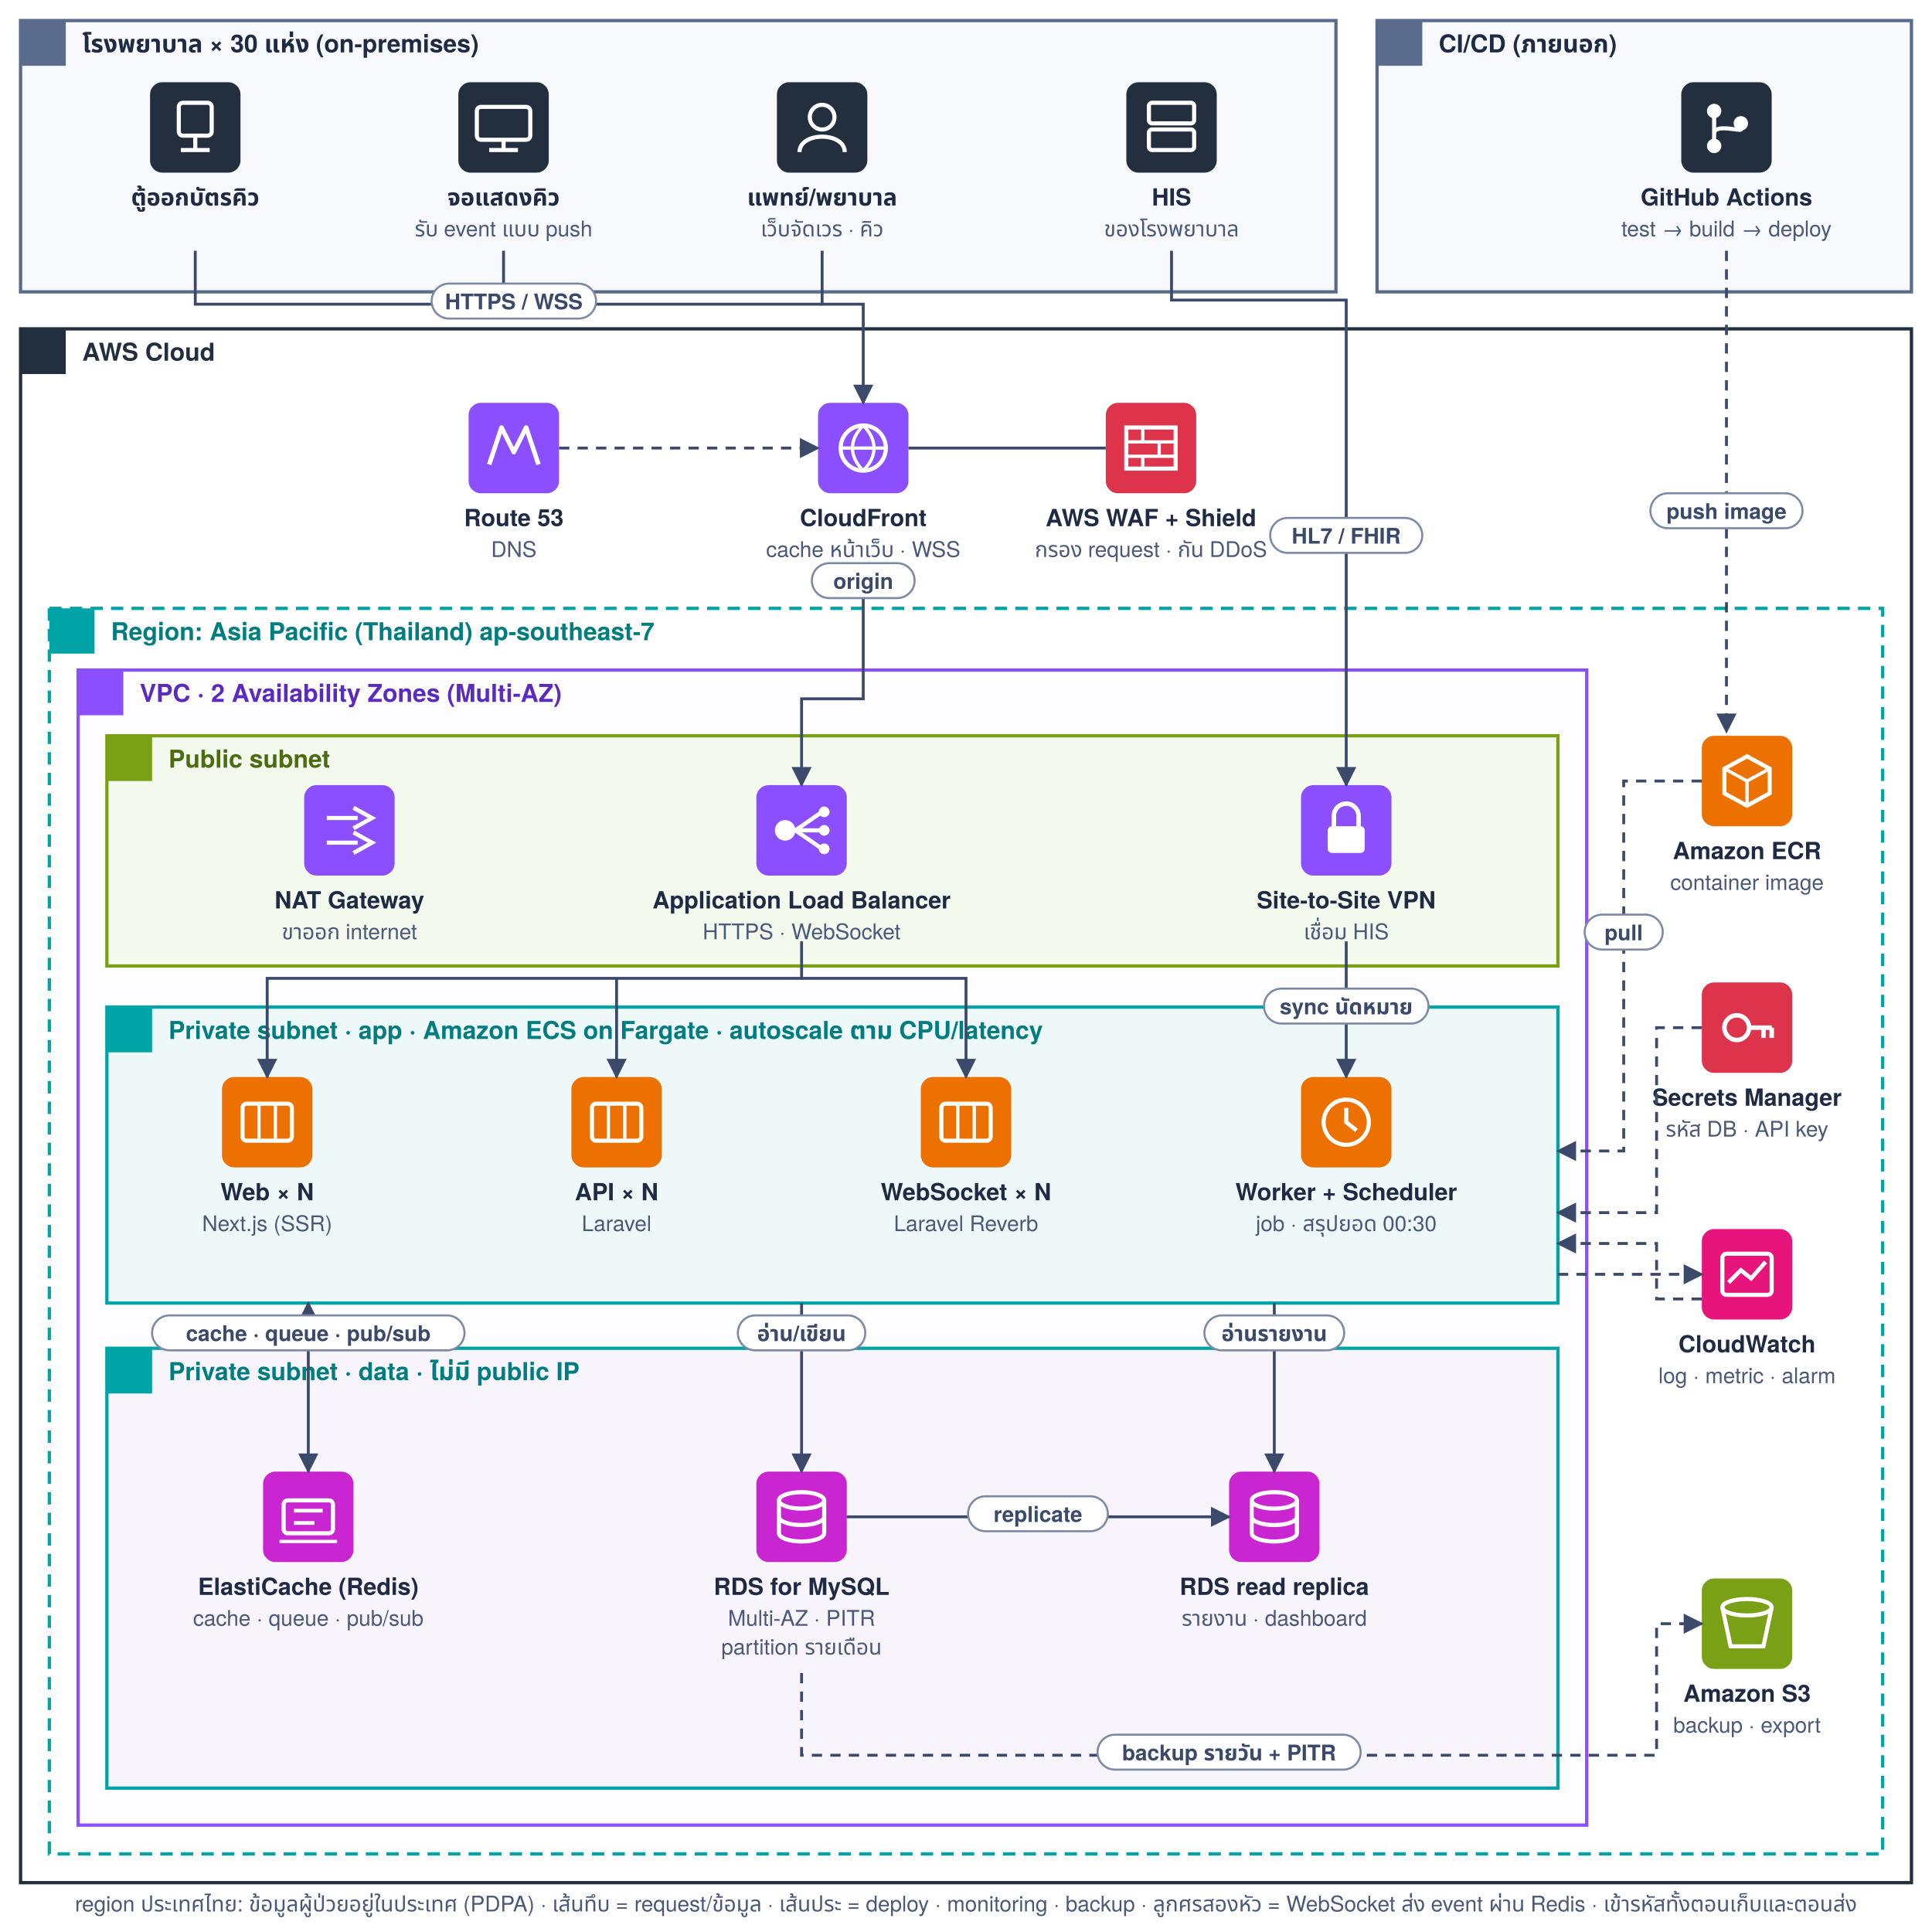
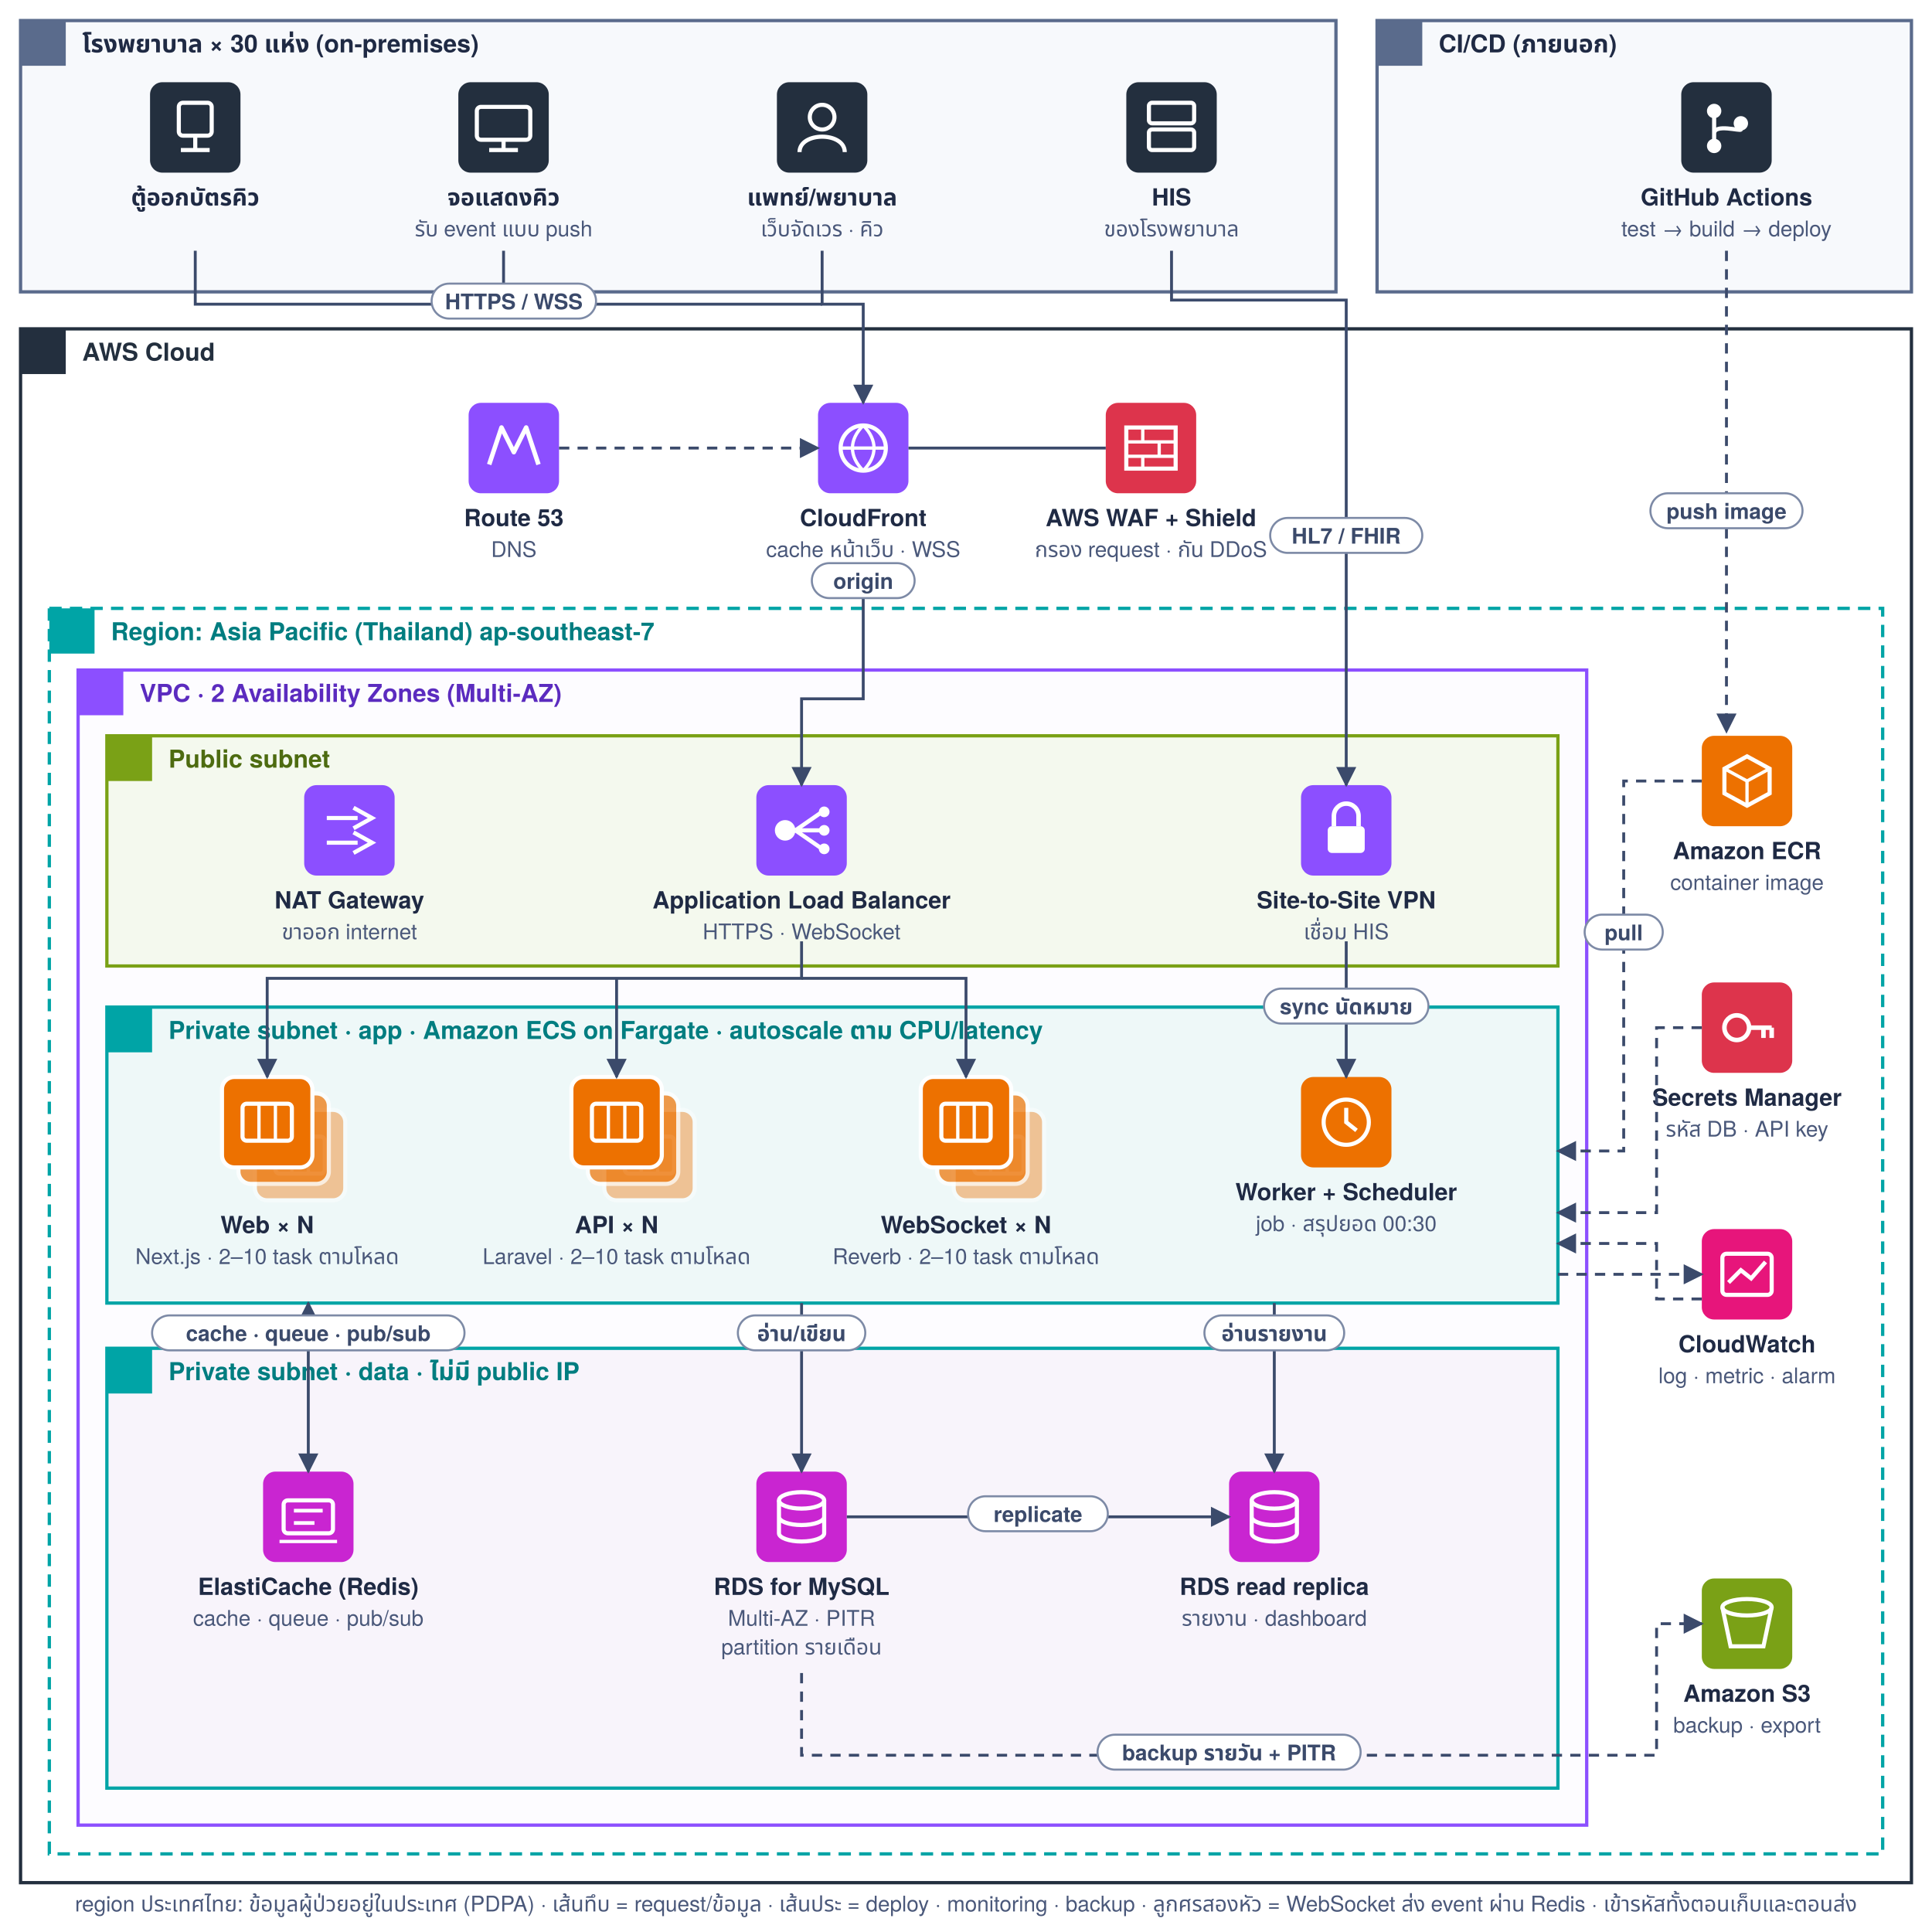
<svg xmlns="http://www.w3.org/2000/svg" viewBox="0 0 940 940" width="940" height="940" font-family="Sarabun, 'Noto Sans Thai', Thonburi, 'Helvetica Neue', sans-serif">
  <defs>
    <marker id="a" viewBox="0 0 10 10" refX="9" refY="5" markerWidth="7" markerHeight="7" orient="auto-start-reverse">
      <path d="M0,0 L10,5 L0,10 z" fill="#3b4a6b" />
    </marker>
  </defs>
  <rect width="940" height="940" fill="#fff" />
  <rect x="10" y="10" width="640" height="132" fill="#f7f9fc" stroke="#5a6b8c" stroke-width="1.6" />
  <rect x="10" y="10" width="22" height="22" fill="#5a6b8c" />
  <text x="40" y="25.5" font-size="12" font-weight="700" fill="#1f2a44" text-anchor="start">โรงพยาบาล × 30 แห่ง (on-premises)</text>
  <rect x="73" y="40" width="44" height="44" rx="6" fill="#232F3E" />
  <rect x="87" y="50" width="16" height="16" rx="2" fill="none" stroke="#fff" stroke-width="2" />
  <path d="M95,66 V72 M88,73 H102" stroke="#fff" stroke-width="2" />
  <text x="95" y="100" font-size="11.5" font-weight="700" fill="#1f2a44" text-anchor="middle">ตู้ออกบัตรคิว</text>
  <rect x="223" y="40" width="44" height="44" rx="6" fill="#232F3E" />
  <rect x="232" y="52" width="26" height="16" rx="2" fill="none" stroke="#fff" stroke-width="2" />
  <path d="M245,68 V72 M238,73 H252" stroke="#fff" stroke-width="2" />
  <text x="245" y="100" font-size="11.5" font-weight="700" fill="#1f2a44" text-anchor="middle">จอแสดงคิว</text>
  <text x="245" y="115" font-size="10.5" font-weight="400" fill="#4a587a" text-anchor="middle">รับ event แบบ push</text>
  <rect x="378" y="40" width="44" height="44" rx="6" fill="#232F3E" />
  <circle cx="400" cy="57" r="6" fill="none" stroke="#fff" stroke-width="2" />
  <path d="M389,74 C389,64 411,64 411,74" fill="none" stroke="#fff" stroke-width="2" />
  <text x="400" y="100" font-size="11.5" font-weight="700" fill="#1f2a44" text-anchor="middle">แพทย์/พยาบาล</text>
  <text x="400" y="115" font-size="10.5" font-weight="400" fill="#4a587a" text-anchor="middle">เว็บจัดเวร · คิว</text>
  <rect x="548" y="40" width="44" height="44" rx="6" fill="#232F3E" />
  <rect x="559" y="50" width="22" height="10" rx="1.5" fill="none" stroke="#fff" stroke-width="2" />
  <rect x="559" y="63" width="22" height="10" rx="1.5" fill="none" stroke="#fff" stroke-width="2" />
  <text x="570" y="100" font-size="11.5" font-weight="700" fill="#1f2a44" text-anchor="middle">HIS</text>
  <text x="570" y="115" font-size="10.5" font-weight="400" fill="#4a587a" text-anchor="middle">ของโรงพยาบาล</text>
  <rect x="670" y="10" width="260" height="132" fill="#f7f9fc" stroke="#5a6b8c" stroke-width="1.6" />
  <rect x="670" y="10" width="22" height="22" fill="#5a6b8c" />
  <text x="700" y="25.5" font-size="12" font-weight="700" fill="#1f2a44" text-anchor="start">CI/CD (ภายนอก)</text>
  <rect x="818" y="40" width="44" height="44" rx="6" fill="#232F3E" />
  <circle cx="834" cy="54" r="3.5" fill="#fff" />
  <circle cx="834" cy="71" r="3.5" fill="#fff" />
  <circle cx="847" cy="60" r="3.5" fill="#fff" />
  <path d="M834,57 V68 M834,65 C834,60 847,64 847,63" fill="none" stroke="#fff" stroke-width="2" />
  <text x="840" y="100" font-size="11.5" font-weight="700" fill="#1f2a44" text-anchor="middle">GitHub Actions</text>
  <text x="840" y="115" font-size="10.5" font-weight="400" fill="#4a587a" text-anchor="middle">test → build → deploy</text>
  <rect x="10" y="160" width="920" height="756" fill="#fff" stroke="#232F3E" stroke-width="1.6" />
  <rect x="10" y="160" width="22" height="22" fill="#232F3E" />
  <text x="40" y="175.5" font-size="12" font-weight="700" fill="#232F3E" text-anchor="start">AWS Cloud</text>
  <rect x="228" y="196" width="44" height="44" rx="6" fill="#8C4FFF" />
  <path d="M238,226 L244,208 L250,220 L256,208 L262,226" fill="none" stroke="#fff" stroke-width="2.2" stroke-linejoin="round" />
  <text x="250" y="256" font-size="11.5" font-weight="700" fill="#1f2a44" text-anchor="middle">Route 53</text>
  <text x="250" y="271" font-size="10.5" font-weight="400" fill="#4a587a" text-anchor="middle">DNS</text>
  <rect x="398" y="196" width="44" height="44" rx="6" fill="#8C4FFF" />
  <circle cx="420" cy="218" r="11" fill="none" stroke="#fff" stroke-width="2" />
  <path d="M409,218 H431 M420,207 C413,214 413,222 420,229 M420,207 C427,214 427,222 420,229" fill="none" stroke="#fff" stroke-width="1.6" />
  <text x="420" y="256" font-size="11.5" font-weight="700" fill="#1f2a44" text-anchor="middle">CloudFront</text>
  <text x="420" y="271" font-size="10.5" font-weight="400" fill="#4a587a" text-anchor="middle">cache หน้าเว็บ · WSS</text>
  <rect x="538" y="196" width="44" height="44" rx="6" fill="#DD344C" />
  <rect x="548" y="208" width="24" height="20" fill="none" stroke="#fff" stroke-width="2" />
  <path d="M548,215 H572 M548,222 H572 M556,208 V215 M564,215 V222 M556,222 V228" stroke="#fff" stroke-width="1.6" />
  <text x="560" y="256" font-size="11.5" font-weight="700" fill="#1f2a44" text-anchor="middle">AWS WAF + Shield</text>
  <text x="560" y="271" font-size="10.5" font-weight="400" fill="#4a587a" text-anchor="middle">กรอง request · กัน DDoS</text>
  <rect x="24" y="296" width="892" height="606" fill="none" stroke="#00A4A6" stroke-width="1.6" stroke-dasharray="6 4" />
  <rect x="24" y="296" width="22" height="22" fill="#00A4A6" />
  <text x="54" y="311.5" font-size="12" font-weight="700" fill="#007d80" text-anchor="start">Region: Asia Pacific (Thailand) ap-southeast-7</text>
  <rect x="38" y="326" width="734" height="562" fill="#fdfcff" stroke="#8C4FFF" stroke-width="1.6" />
  <rect x="38" y="326" width="22" height="22" fill="#8C4FFF" />
  <text x="68" y="341.5" font-size="12" font-weight="700" fill="#5b2bbf" text-anchor="start">VPC · 2 Availability Zones (Multi-AZ)</text>
  <rect x="52" y="358" width="706" height="112" fill="#f4f9ee" stroke="#7AA116" stroke-width="1.6" />
  <rect x="52" y="358" width="22" height="22" fill="#7AA116" />
  <text x="82" y="373.5" font-size="12" font-weight="700" fill="#4d6b10" text-anchor="start">Public subnet</text>
  <rect x="148" y="382" width="44" height="44" rx="6" fill="#8C4FFF" />
  <path d="M159,410 H174 M159,398 H174" stroke="#fff" stroke-width="2" />
  <path d="M172,393 L181,398 L172,403 M172,405 L181,410 L172,415" fill="none" stroke="#fff" stroke-width="2" />
  <text x="170" y="442" font-size="11.5" font-weight="700" fill="#1f2a44" text-anchor="middle">NAT Gateway</text>
  <text x="170" y="457" font-size="10.5" font-weight="400" fill="#4a587a" text-anchor="middle">ขาออก internet</text>
  <rect x="368" y="382" width="44" height="44" rx="6" fill="#8C4FFF" />
  <circle cx="382" cy="404" r="5" fill="#fff" />
  <path d="M387,404 L400,395 M387,404 H400 M387,404 L400,413" stroke="#fff" stroke-width="2" />
  <circle cx="401" cy="395" r="2.6" fill="#fff" />
  <circle cx="401" cy="404" r="2.6" fill="#fff" />
  <circle cx="401" cy="413" r="2.6" fill="#fff" />
  <text x="390" y="442" font-size="11.5" font-weight="700" fill="#1f2a44" text-anchor="middle">Application Load Balancer</text>
  <text x="390" y="457" font-size="10.5" font-weight="400" fill="#4a587a" text-anchor="middle">HTTPS · WebSocket</text>
  <rect x="633" y="382" width="44" height="44" rx="6" fill="#8C4FFF" />
  <rect x="646" y="402" width="18" height="13" rx="2" fill="#fff" />
  <path d="M649,402 V397 A6,6 0 0 1 661,397 V402" fill="none" stroke="#fff" stroke-width="2.2" />
  <text x="655" y="442" font-size="11.5" font-weight="700" fill="#1f2a44" text-anchor="middle">Site-to-Site VPN</text>
  <text x="655" y="457" font-size="10.5" font-weight="400" fill="#4a587a" text-anchor="middle">เชื่อม HIS</text>
  <rect x="52" y="490" width="706" height="144" fill="#eef8f8" stroke="#00A4A6" stroke-width="1.6" />
  <rect x="52" y="490" width="22" height="22" fill="#00A4A6" />
  <text x="82" y="505.5" font-size="12" font-weight="700" fill="#007d80" text-anchor="start">Private subnet · app · Amazon ECS on Fargate · autoscale ตาม CPU/latency</text>
-   <rect x="108" y="524" width="44" height="44" rx="6" fill="#ED7100" />
+   <rect x="124" y="540" width="44" height="44" rx="6" fill="#ED7100" opacity="0.4" stroke="#fff" stroke-width="2" />
+   <g opacity="0.4">
+     <rect x="134" y="553" width="24" height="18" rx="2" fill="none" stroke="#fff" stroke-width="2" />
+     <path d="M142,553 V571 M150,553 V571" stroke="#fff" stroke-width="1.6" />
+   </g>
+   <rect x="116" y="532" width="44" height="44" rx="6" fill="#ED7100" opacity="0.7" stroke="#fff" stroke-width="2" />
+   <g opacity="0.7">
+     <rect x="126" y="545" width="24" height="18" rx="2" fill="none" stroke="#fff" stroke-width="2" />
+     <path d="M134,545 V563 M142,545 V563" stroke="#fff" stroke-width="1.6" />
+   </g>
+   <rect x="108" y="524" width="44" height="44" rx="6" fill="#ED7100" stroke="#fff" stroke-width="2" />
  <rect x="118" y="537" width="24" height="18" rx="2" fill="none" stroke="#fff" stroke-width="2" />
  <path d="M126,537 V555 M134,537 V555" stroke="#fff" stroke-width="1.6" />
-   <text x="130" y="584" font-size="11.5" font-weight="700" fill="#1f2a44" text-anchor="middle">Web × N</text>
-   <text x="130" y="599" font-size="10.5" font-weight="400" fill="#4a587a" text-anchor="middle">Next.js (SSR)</text>
-   <rect x="278" y="524" width="44" height="44" rx="6" fill="#ED7100" />
+   <text x="130" y="600" font-size="11.5" font-weight="700" fill="#1f2a44" text-anchor="middle">Web × N</text>
+   <text x="130" y="615" font-size="10.5" font-weight="400" fill="#4a587a" text-anchor="middle">Next.js · 2–10 task ตามโหลด</text>
+   <rect x="294" y="540" width="44" height="44" rx="6" fill="#ED7100" opacity="0.4" stroke="#fff" stroke-width="2" />
+   <g opacity="0.4">
+     <rect x="304" y="553" width="24" height="18" rx="2" fill="none" stroke="#fff" stroke-width="2" />
+     <path d="M312,553 V571 M320,553 V571" stroke="#fff" stroke-width="1.6" />
+   </g>
+   <rect x="286" y="532" width="44" height="44" rx="6" fill="#ED7100" opacity="0.7" stroke="#fff" stroke-width="2" />
+   <g opacity="0.7">
+     <rect x="296" y="545" width="24" height="18" rx="2" fill="none" stroke="#fff" stroke-width="2" />
+     <path d="M304,545 V563 M312,545 V563" stroke="#fff" stroke-width="1.6" />
+   </g>
+   <rect x="278" y="524" width="44" height="44" rx="6" fill="#ED7100" stroke="#fff" stroke-width="2" />
  <rect x="288" y="537" width="24" height="18" rx="2" fill="none" stroke="#fff" stroke-width="2" />
  <path d="M296,537 V555 M304,537 V555" stroke="#fff" stroke-width="1.6" />
-   <text x="300" y="584" font-size="11.5" font-weight="700" fill="#1f2a44" text-anchor="middle">API × N</text>
-   <text x="300" y="599" font-size="10.5" font-weight="400" fill="#4a587a" text-anchor="middle">Laravel</text>
-   <rect x="448" y="524" width="44" height="44" rx="6" fill="#ED7100" />
+   <text x="300" y="600" font-size="11.5" font-weight="700" fill="#1f2a44" text-anchor="middle">API × N</text>
+   <text x="300" y="615" font-size="10.5" font-weight="400" fill="#4a587a" text-anchor="middle">Laravel · 2–10 task ตามโหลด</text>
+   <rect x="464" y="540" width="44" height="44" rx="6" fill="#ED7100" opacity="0.4" stroke="#fff" stroke-width="2" />
+   <g opacity="0.4">
+     <rect x="474" y="553" width="24" height="18" rx="2" fill="none" stroke="#fff" stroke-width="2" />
+     <path d="M482,553 V571 M490,553 V571" stroke="#fff" stroke-width="1.6" />
+   </g>
+   <rect x="456" y="532" width="44" height="44" rx="6" fill="#ED7100" opacity="0.7" stroke="#fff" stroke-width="2" />
+   <g opacity="0.7">
+     <rect x="466" y="545" width="24" height="18" rx="2" fill="none" stroke="#fff" stroke-width="2" />
+     <path d="M474,545 V563 M482,545 V563" stroke="#fff" stroke-width="1.6" />
+   </g>
+   <rect x="448" y="524" width="44" height="44" rx="6" fill="#ED7100" stroke="#fff" stroke-width="2" />
  <rect x="458" y="537" width="24" height="18" rx="2" fill="none" stroke="#fff" stroke-width="2" />
  <path d="M466,537 V555 M474,537 V555" stroke="#fff" stroke-width="1.6" />
-   <text x="470" y="584" font-size="11.5" font-weight="700" fill="#1f2a44" text-anchor="middle">WebSocket × N</text>
-   <text x="470" y="599" font-size="10.5" font-weight="400" fill="#4a587a" text-anchor="middle">Laravel Reverb</text>
+   <text x="470" y="600" font-size="11.5" font-weight="700" fill="#1f2a44" text-anchor="middle">WebSocket × N</text>
+   <text x="470" y="615" font-size="10.5" font-weight="400" fill="#4a587a" text-anchor="middle">Reverb · 2–10 task ตามโหลด</text>
  <rect x="633" y="524" width="44" height="44" rx="6" fill="#ED7100" />
  <circle cx="655" cy="546" r="11" fill="none" stroke="#fff" stroke-width="2" />
  <path d="M655,539 V546 L660,550" fill="none" stroke="#fff" stroke-width="2" />
  <text x="655" y="584" font-size="11.5" font-weight="700" fill="#1f2a44" text-anchor="middle">Worker + Scheduler</text>
  <text x="655" y="599" font-size="10.5" font-weight="400" fill="#4a587a" text-anchor="middle">job · สรุปยอด 00:30</text>
  <rect x="828" y="358" width="44" height="44" rx="6" fill="#ED7100" />
  <path d="M850,368 L861,374 V386 L850,392 L839,386 V374 Z" fill="none" stroke="#fff" stroke-width="2" />
  <path d="M839,374 L850,380 L861,374 M850,380 V392" stroke="#fff" stroke-width="1.6" fill="none" />
  <text x="850" y="418" font-size="11.5" font-weight="700" fill="#1f2a44" text-anchor="middle">Amazon ECR</text>
  <text x="850" y="433" font-size="10.5" font-weight="400" fill="#4a587a" text-anchor="middle">container image</text>
  <rect x="828" y="478" width="44" height="44" rx="6" fill="#DD344C" />
  <circle cx="845" cy="500" r="6" fill="none" stroke="#fff" stroke-width="2.2" />
  <path d="M851,500 H862 M858,500 V505 M862,500 V505" stroke="#fff" stroke-width="2.2" />
  <text x="850" y="538" font-size="11.5" font-weight="700" fill="#1f2a44" text-anchor="middle">Secrets Manager</text>
  <text x="850" y="553" font-size="10.5" font-weight="400" fill="#4a587a" text-anchor="middle">รหัส DB · API key</text>
  <rect x="828" y="598" width="44" height="44" rx="6" fill="#E7157B" />
  <rect x="838" y="610" width="24" height="20" rx="2" fill="none" stroke="#fff" stroke-width="2" />
  <path d="M841,624 L847,618 L852,622 L859,614" fill="none" stroke="#fff" stroke-width="2" />
  <text x="850" y="658" font-size="11.5" font-weight="700" fill="#1f2a44" text-anchor="middle">CloudWatch</text>
  <text x="850" y="673" font-size="10.5" font-weight="400" fill="#4a587a" text-anchor="middle">log · metric · alarm</text>
  <rect x="828" y="768" width="44" height="44" rx="6" fill="#7AA116" />
  <path d="M838,782 L842,801 H858 L862,782" fill="none" stroke="#fff" stroke-width="2" />
  <ellipse cx="850" cy="782" rx="12" ry="4" fill="none" stroke="#fff" stroke-width="2" />
  <text x="850" y="828" font-size="11.5" font-weight="700" fill="#1f2a44" text-anchor="middle">Amazon S3</text>
  <text x="850" y="843" font-size="10.5" font-weight="400" fill="#4a587a" text-anchor="middle">backup · export</text>
  <path d="M95,122 V148 H400" fill="none" stroke="#3b4a6b" stroke-width="1.4" />
  <path d="M245,122 V148" fill="none" stroke="#3b4a6b" stroke-width="1.4" />
  <path d="M400,122 V148 H420 V196" fill="none" stroke="#3b4a6b" stroke-width="1.4" marker-end="url(#a)" />
  <path d="M272,218 H398" fill="none" stroke="#3b4a6b" stroke-width="1.4" stroke-dasharray="5 4" marker-end="url(#a)" />
  <path d="M442,218 H538" fill="none" stroke="#3b4a6b" stroke-width="1.4" />
  <path d="M420,276 V340 H390 V382" fill="none" stroke="#3b4a6b" stroke-width="1.4" marker-end="url(#a)" />
  <path d="M390,458 V476 H130 V524" fill="none" stroke="#3b4a6b" stroke-width="1.4" marker-end="url(#a)" />
  <path d="M300,476 V524" fill="none" stroke="#3b4a6b" stroke-width="1.4" marker-end="url(#a)" />
  <path d="M390,476 H470 V524" fill="none" stroke="#3b4a6b" stroke-width="1.4" marker-end="url(#a)" />
  <path d="M570,122 V146 H655 V382" fill="none" stroke="#3b4a6b" stroke-width="1.4" marker-end="url(#a)" />
  <path d="M655,458 V524" fill="none" stroke="#3b4a6b" stroke-width="1.4" marker-end="url(#a)" />
  <path d="M840,122 V356" fill="none" stroke="#3b4a6b" stroke-width="1.4" stroke-dasharray="5 4" marker-end="url(#a)" />
  <path d="M828,380 H790 V560 H758" fill="none" stroke="#3b4a6b" stroke-width="1.4" stroke-dasharray="5 4" marker-end="url(#a)" />
  <path d="M828,500 H806 V590 H758" fill="none" stroke="#3b4a6b" stroke-width="1.4" stroke-dasharray="5 4" marker-end="url(#a)" />
  <path d="M758,620 H828" fill="none" stroke="#3b4a6b" stroke-width="1.4" stroke-dasharray="5 4" marker-end="url(#a)" />
  <rect x="52" y="656" width="706" height="214" fill="#f8f4fb" stroke="#00A4A6" stroke-width="1.6" />
  <rect x="52" y="656" width="22" height="22" fill="#00A4A6" />
  <text x="82" y="671.5" font-size="12" font-weight="700" fill="#007d80" text-anchor="start">Private subnet · data · ไม่มี public IP</text>
  <rect x="128" y="716" width="44" height="44" rx="6" fill="#C925D1" />
  <rect x="138" y="730" width="24" height="16" rx="2" fill="none" stroke="#fff" stroke-width="2" />
  <path d="M143,735 H157 M143,741 H153" stroke="#fff" stroke-width="1.8" />
  <path d="M136,750 H164" stroke="#fff" stroke-width="1.6" />
  <text x="150" y="776" font-size="11.5" font-weight="700" fill="#1f2a44" text-anchor="middle">ElastiCache (Redis)</text>
  <text x="150" y="791" font-size="10.5" font-weight="400" fill="#4a587a" text-anchor="middle">cache · queue · pub/sub</text>
  <path d="M150,634 V716" fill="none" stroke="#3b4a6b" stroke-width="1.4" marker-end="url(#a)" marker-start="url(#a)" />
  <rect x="368" y="716" width="44" height="44" rx="6" fill="#C925D1" />
  <ellipse cx="390" cy="730" rx="11" ry="4" fill="none" stroke="#fff" stroke-width="2" />
  <path d="M379,730 V746 A11,4 0 0 0 401,746 V730 M379,738 A11,4 0 0 0 401,738" fill="none" stroke="#fff" stroke-width="2" />
  <text x="390" y="776" font-size="11.5" font-weight="700" fill="#1f2a44" text-anchor="middle">RDS for MySQL</text>
  <text x="390" y="791" font-size="10.5" font-weight="400" fill="#4a587a" text-anchor="middle">Multi-AZ · PITR</text>
  <text x="390" y="805" font-size="10.5" font-weight="400" fill="#4a587a" text-anchor="middle">partition รายเดือน</text>
  <path d="M390,634 V716" fill="none" stroke="#3b4a6b" stroke-width="1.4" marker-end="url(#a)" />
  <rect x="598" y="716" width="44" height="44" rx="6" fill="#C925D1" />
  <ellipse cx="620" cy="730" rx="11" ry="4" fill="none" stroke="#fff" stroke-width="2" />
  <path d="M609,730 V746 A11,4 0 0 0 631,746 V730 M609,738 A11,4 0 0 0 631,738" fill="none" stroke="#fff" stroke-width="2" />
  <text x="620" y="776" font-size="11.5" font-weight="700" fill="#1f2a44" text-anchor="middle">RDS read replica</text>
  <text x="620" y="791" font-size="10.5" font-weight="400" fill="#4a587a" text-anchor="middle">รายงาน · dashboard</text>
  <path d="M412,738 H598" fill="none" stroke="#3b4a6b" stroke-width="1.4" marker-end="url(#a)" />
  <path d="M620,634 V716" fill="none" stroke="#3b4a6b" stroke-width="1.4" marker-end="url(#a)" />
  <path d="M390,814 V854 H806 V790 H828" fill="none" stroke="#3b4a6b" stroke-width="1.4" stroke-dasharray="5 4" marker-end="url(#a)" />
  <path d="M828,632 H806 V605 H758" fill="none" stroke="#3b4a6b" stroke-width="1.4" stroke-dasharray="5 4" marker-end="url(#a)" />
  <rect x="210.0" y="138" width="80.0" height="17" rx="8.5" fill="#fff" stroke="#7d8aa6" />
  <text x="250" y="150.5" font-size="10.5" font-weight="700" fill="#3b4a6b" text-anchor="middle">HTTPS / WSS</text>
  <rect x="395.0" y="274" width="50.0" height="17" rx="8.5" fill="#fff" stroke="#7d8aa6" />
  <text x="420" y="286.5" font-size="10.5" font-weight="700" fill="#3b4a6b" text-anchor="middle">origin</text>
  <rect x="618.0" y="252" width="74.0" height="17" rx="8.5" fill="#fff" stroke="#7d8aa6" />
  <text x="655" y="264.5" font-size="10.5" font-weight="700" fill="#3b4a6b" text-anchor="middle">HL7 / FHIR</text>
  <rect x="615.0" y="481" width="80.0" height="17" rx="8.5" fill="#fff" stroke="#7d8aa6" />
  <text x="655" y="493.5" font-size="10.5" font-weight="700" fill="#3b4a6b" text-anchor="middle">sync นัดหมาย</text>
  <rect x="803.0" y="240" width="74.0" height="17" rx="8.5" fill="#fff" stroke="#7d8aa6" />
  <text x="840" y="252.5" font-size="10.5" font-weight="700" fill="#3b4a6b" text-anchor="middle">push image</text>
  <rect x="771.0" y="445" width="38.0" height="17" rx="8.5" fill="#fff" stroke="#7d8aa6" />
  <text x="790" y="457.5" font-size="10.5" font-weight="700" fill="#3b4a6b" text-anchor="middle">pull</text>
  <rect x="74.0" y="640" width="152.0" height="17" rx="8.5" fill="#fff" stroke="#7d8aa6" />
  <text x="150" y="652.5" font-size="10.5" font-weight="700" fill="#3b4a6b" text-anchor="middle">cache · queue · pub/sub</text>
  <rect x="359.0" y="640" width="62.0" height="17" rx="8.5" fill="#fff" stroke="#7d8aa6" />
  <text x="390" y="652.5" font-size="10.5" font-weight="700" fill="#3b4a6b" text-anchor="middle">อ่าน/เขียน</text>
  <rect x="471.0" y="728" width="68.0" height="17" rx="8.5" fill="#fff" stroke="#7d8aa6" />
  <text x="505" y="740.5" font-size="10.5" font-weight="700" fill="#3b4a6b" text-anchor="middle">replicate</text>
  <rect x="586.0" y="640" width="68.0" height="17" rx="8.5" fill="#fff" stroke="#7d8aa6" />
  <text x="620" y="652.5" font-size="10.5" font-weight="700" fill="#3b4a6b" text-anchor="middle">อ่านรายงาน</text>
  <rect x="534.0" y="844" width="128.0" height="17" rx="8.5" fill="#fff" stroke="#7d8aa6" />
  <text x="598.0" y="856.5" font-size="10.5" font-weight="700" fill="#3b4a6b" text-anchor="middle">backup รายวัน + PITR</text>
  <text x="470.0" y="930" font-size="10.5" font-weight="400" fill="#4a587a" text-anchor="middle">region ประเทศไทย: ข้อมูลผู้ป่วยอยู่ในประเทศ (PDPA) · เส้นทึบ = request/ข้อมูล · เส้นประ = deploy · monitoring · backup · ลูกศรสองหัว = WebSocket ส่ง event ผ่าน Redis · เข้ารหัสทั้งตอนเก็บและตอนส่ง</text>
</svg>
